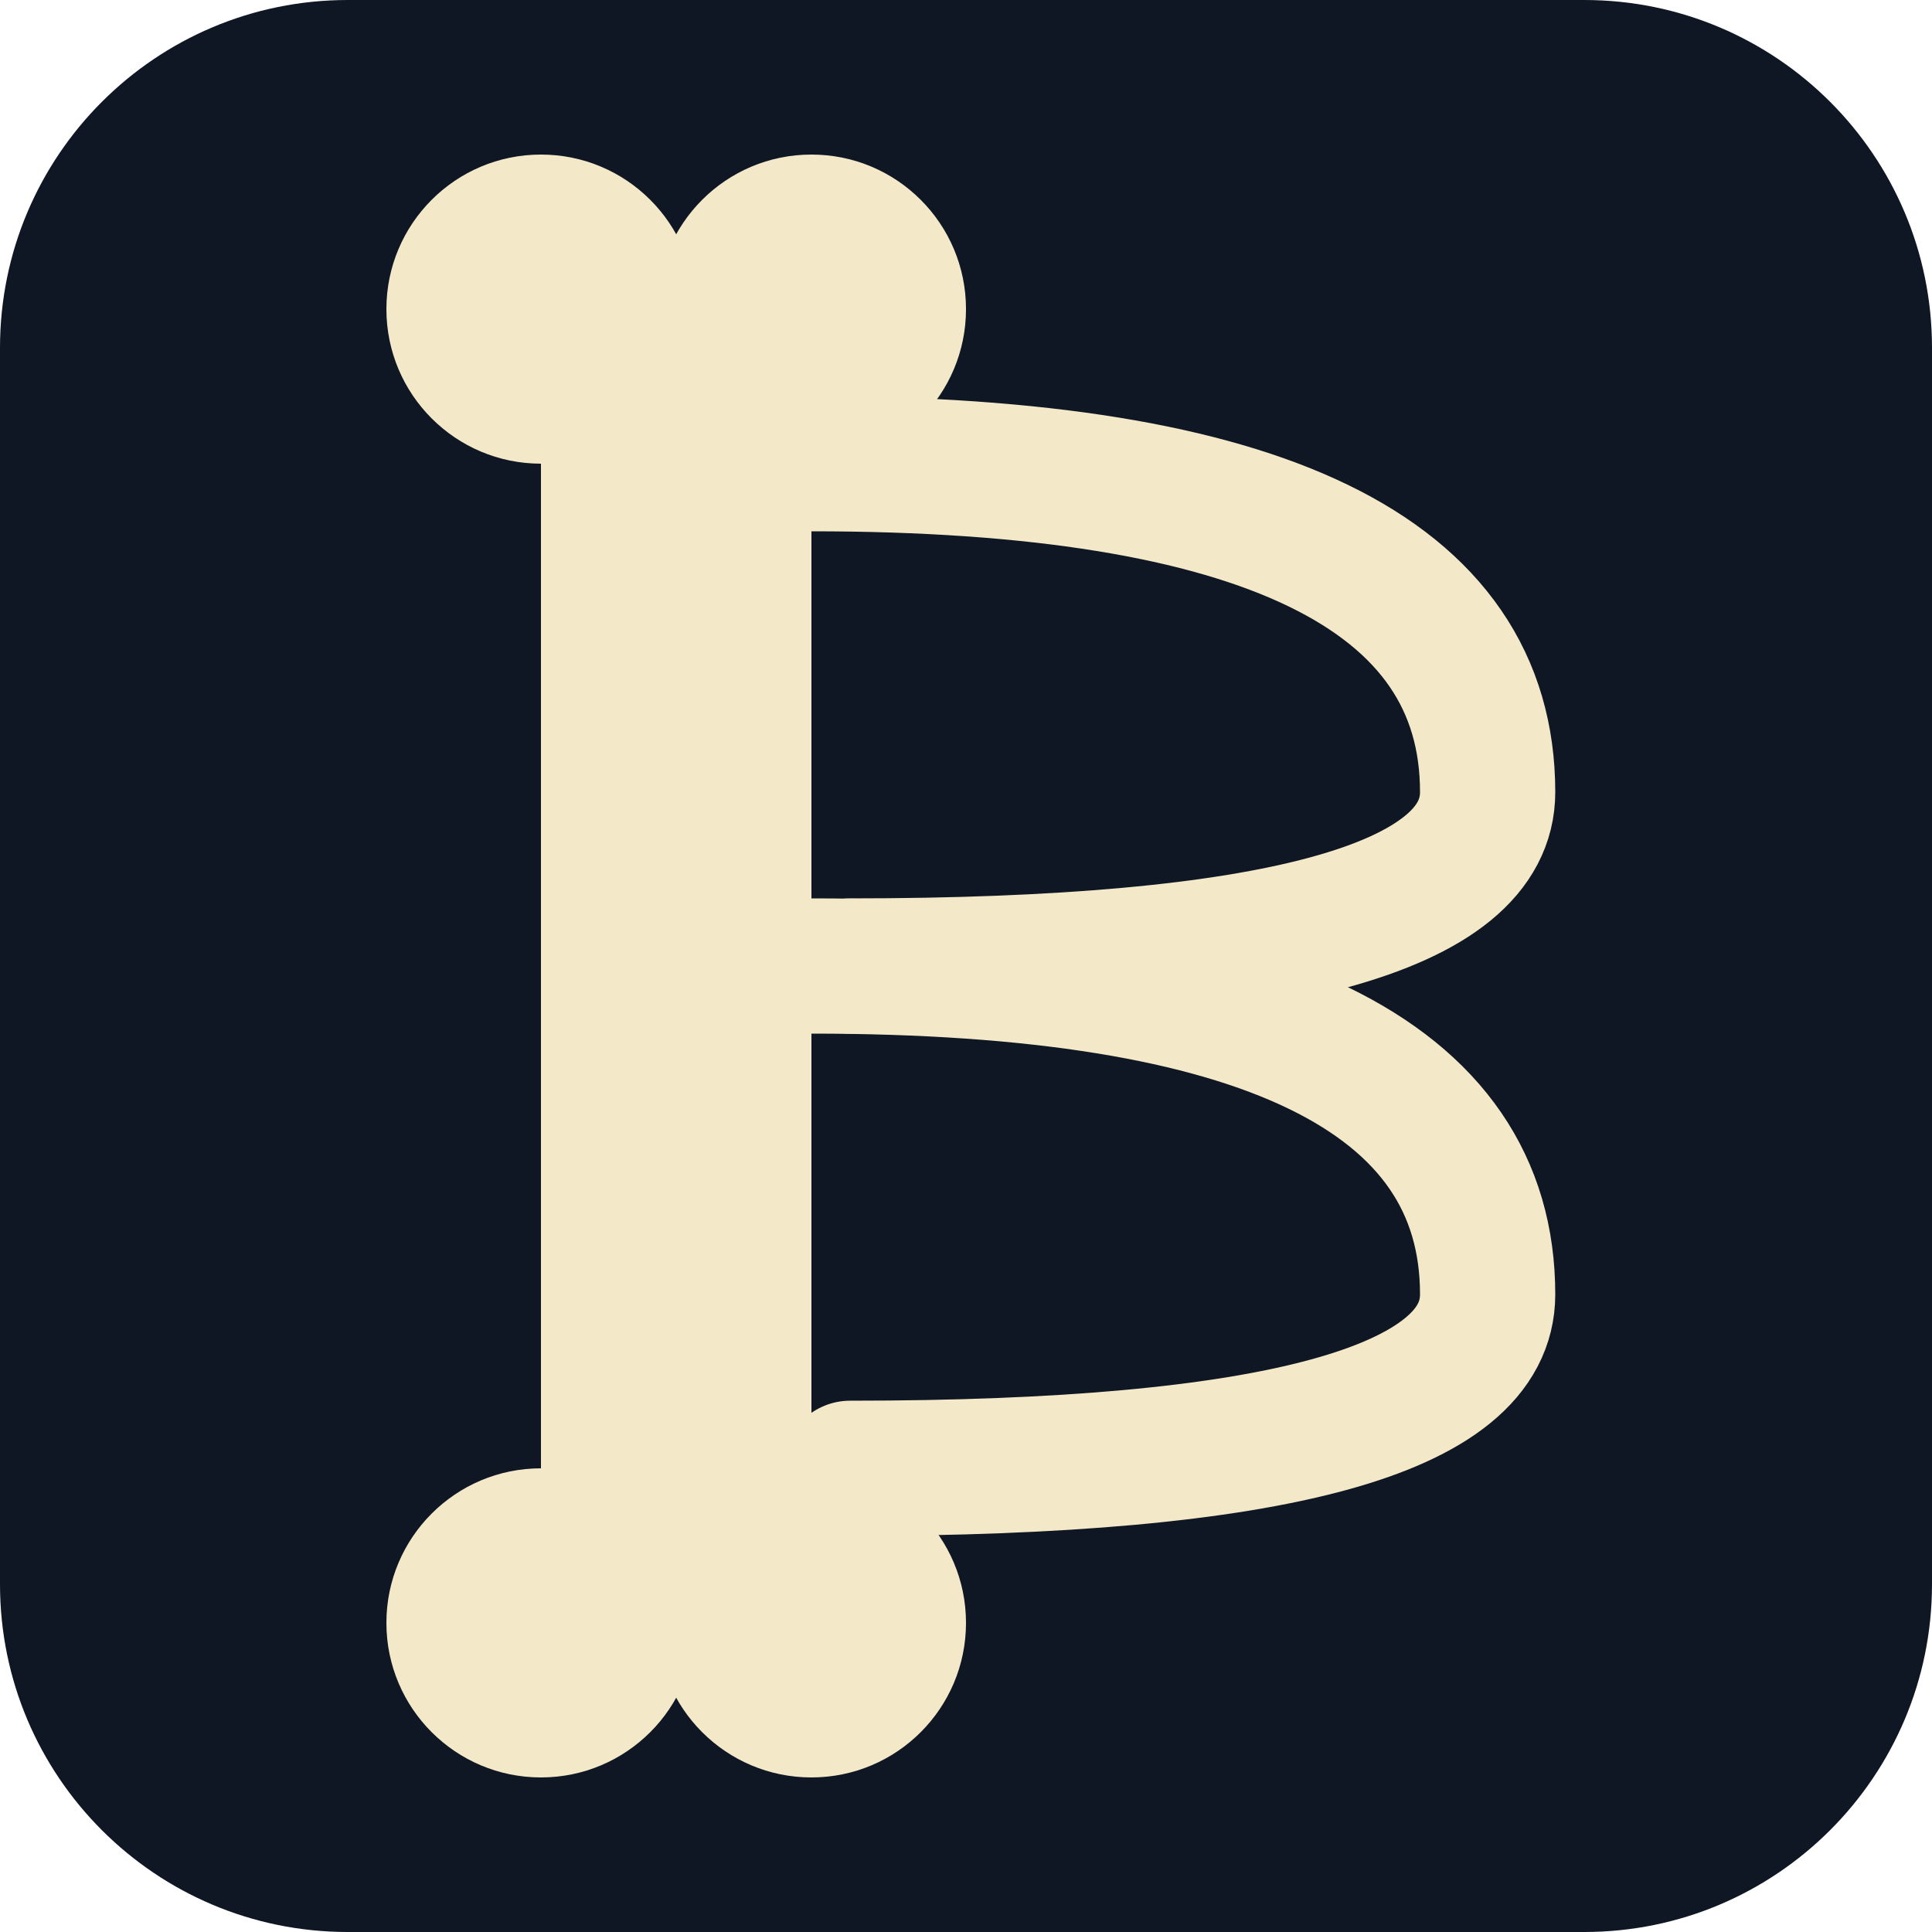
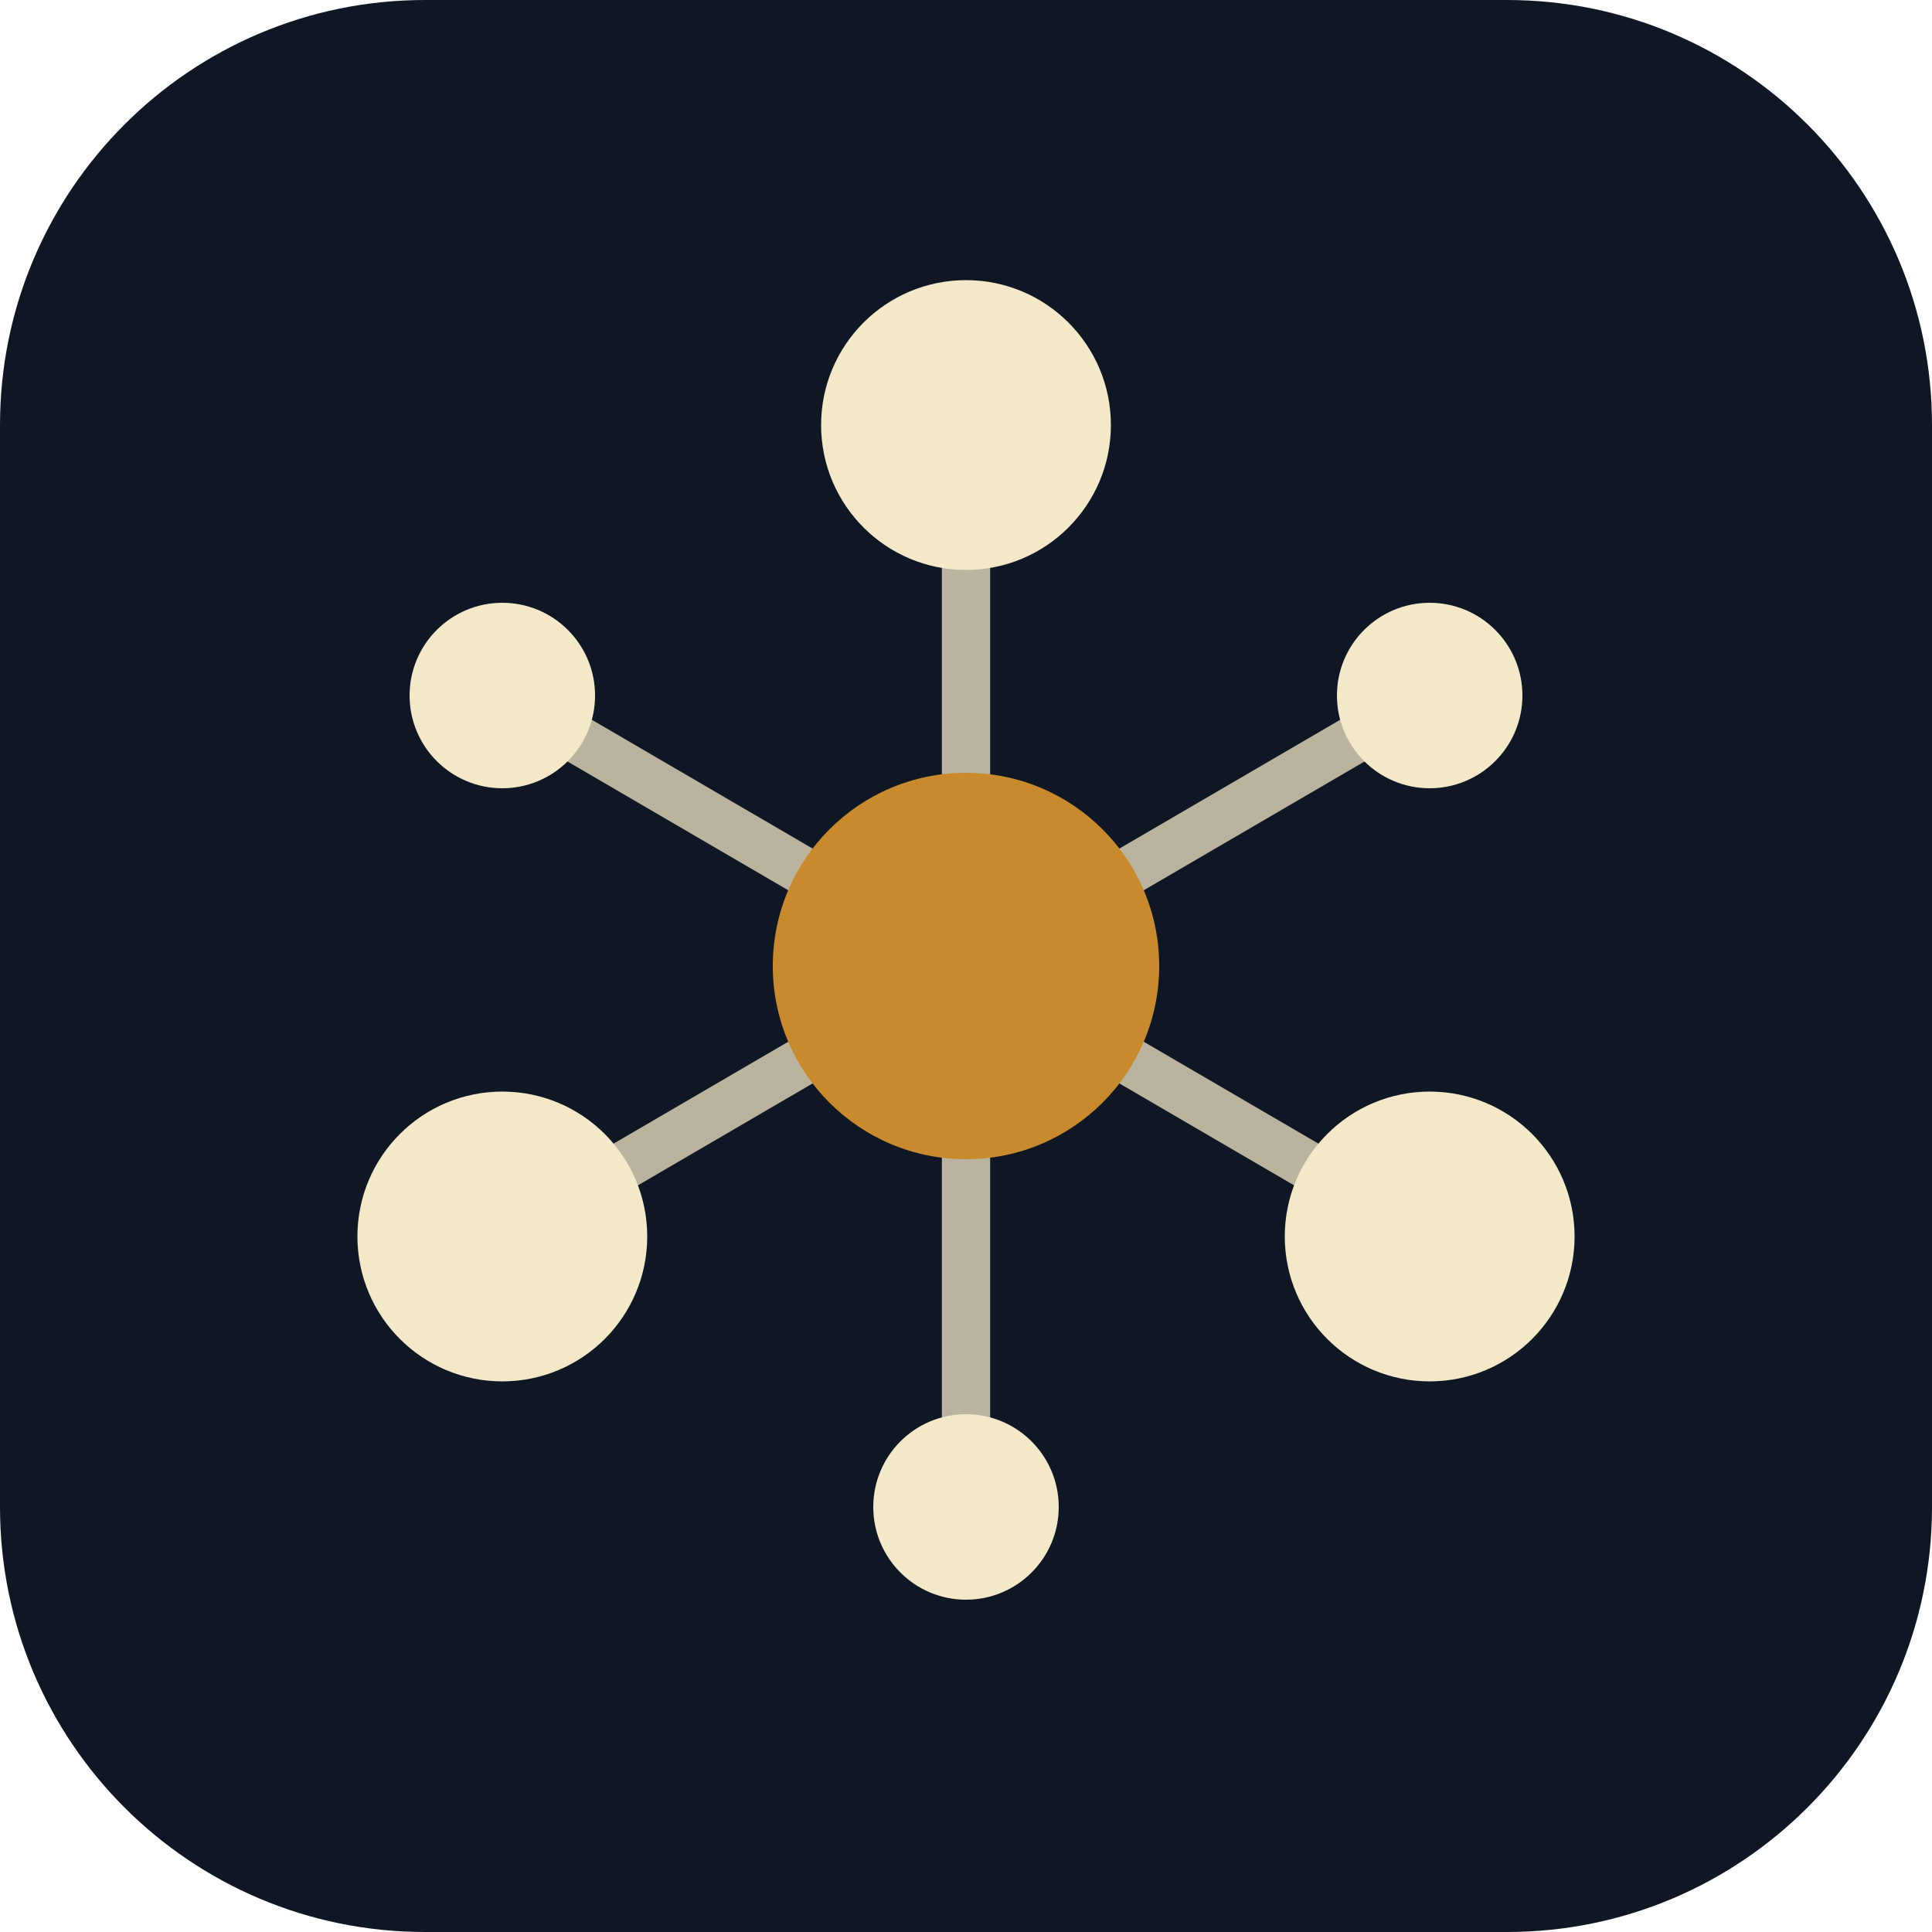
<svg xmlns="http://www.w3.org/2000/svg" viewBox="0 0 100 100">
-   <rect width="100" height="100" rx="18" fill="#0f1724" />
-   <rect x="28" y="16" width="14" height="68" fill="#f3e8c8" />
-   <circle cx="28" cy="16" r="8" fill="#f3e8c8" />
-   <circle cx="42" cy="16" r="8" fill="#f3e8c8" />
-   <circle cx="28" cy="84" r="8" fill="#f3e8c8" />
-   <circle cx="42" cy="84" r="8" fill="#f3e8c8" />
-   <path d="M42 24 Q77 24 77 41 Q77 50 44 50" fill="none" stroke="#f3e8c8" stroke-width="7" stroke-linecap="round" />
-   <path d="M42 50 Q77 50 77 67 Q77 76 44 76" fill="none" stroke="#f3e8c8" stroke-width="7" stroke-linecap="round" />
+   <rect width="100" height="100" rx="22" fill="#0f1724" />
+   <g stroke="#f3e8c8" stroke-width="2.5" opacity="0.75">
+     <line x1="50" y1="50" x2="50" y2="22" />
+     <line x1="50" y1="50" x2="74" y2="36" />
+     <line x1="50" y1="50" x2="74" y2="64" />
+     <line x1="50" y1="50" x2="50" y2="78" />
+     <line x1="50" y1="50" x2="26" y2="64" />
+     <line x1="50" y1="50" x2="26" y2="36" />
+   </g>
+   <g fill="#f3e8c8">
+     <circle cx="50" cy="22" r="7.5" />
+     <circle cx="74" cy="36" r="4.80" />
+     <circle cx="74" cy="64" r="7.5" />
+     <circle cx="50" cy="78" r="4.80" />
+     <circle cx="26" cy="64" r="7.5" />
+     <circle cx="26" cy="36" r="4.80" />
+   </g>
+   <circle cx="50" cy="50" r="10" fill="#c98a2e" />
</svg>
